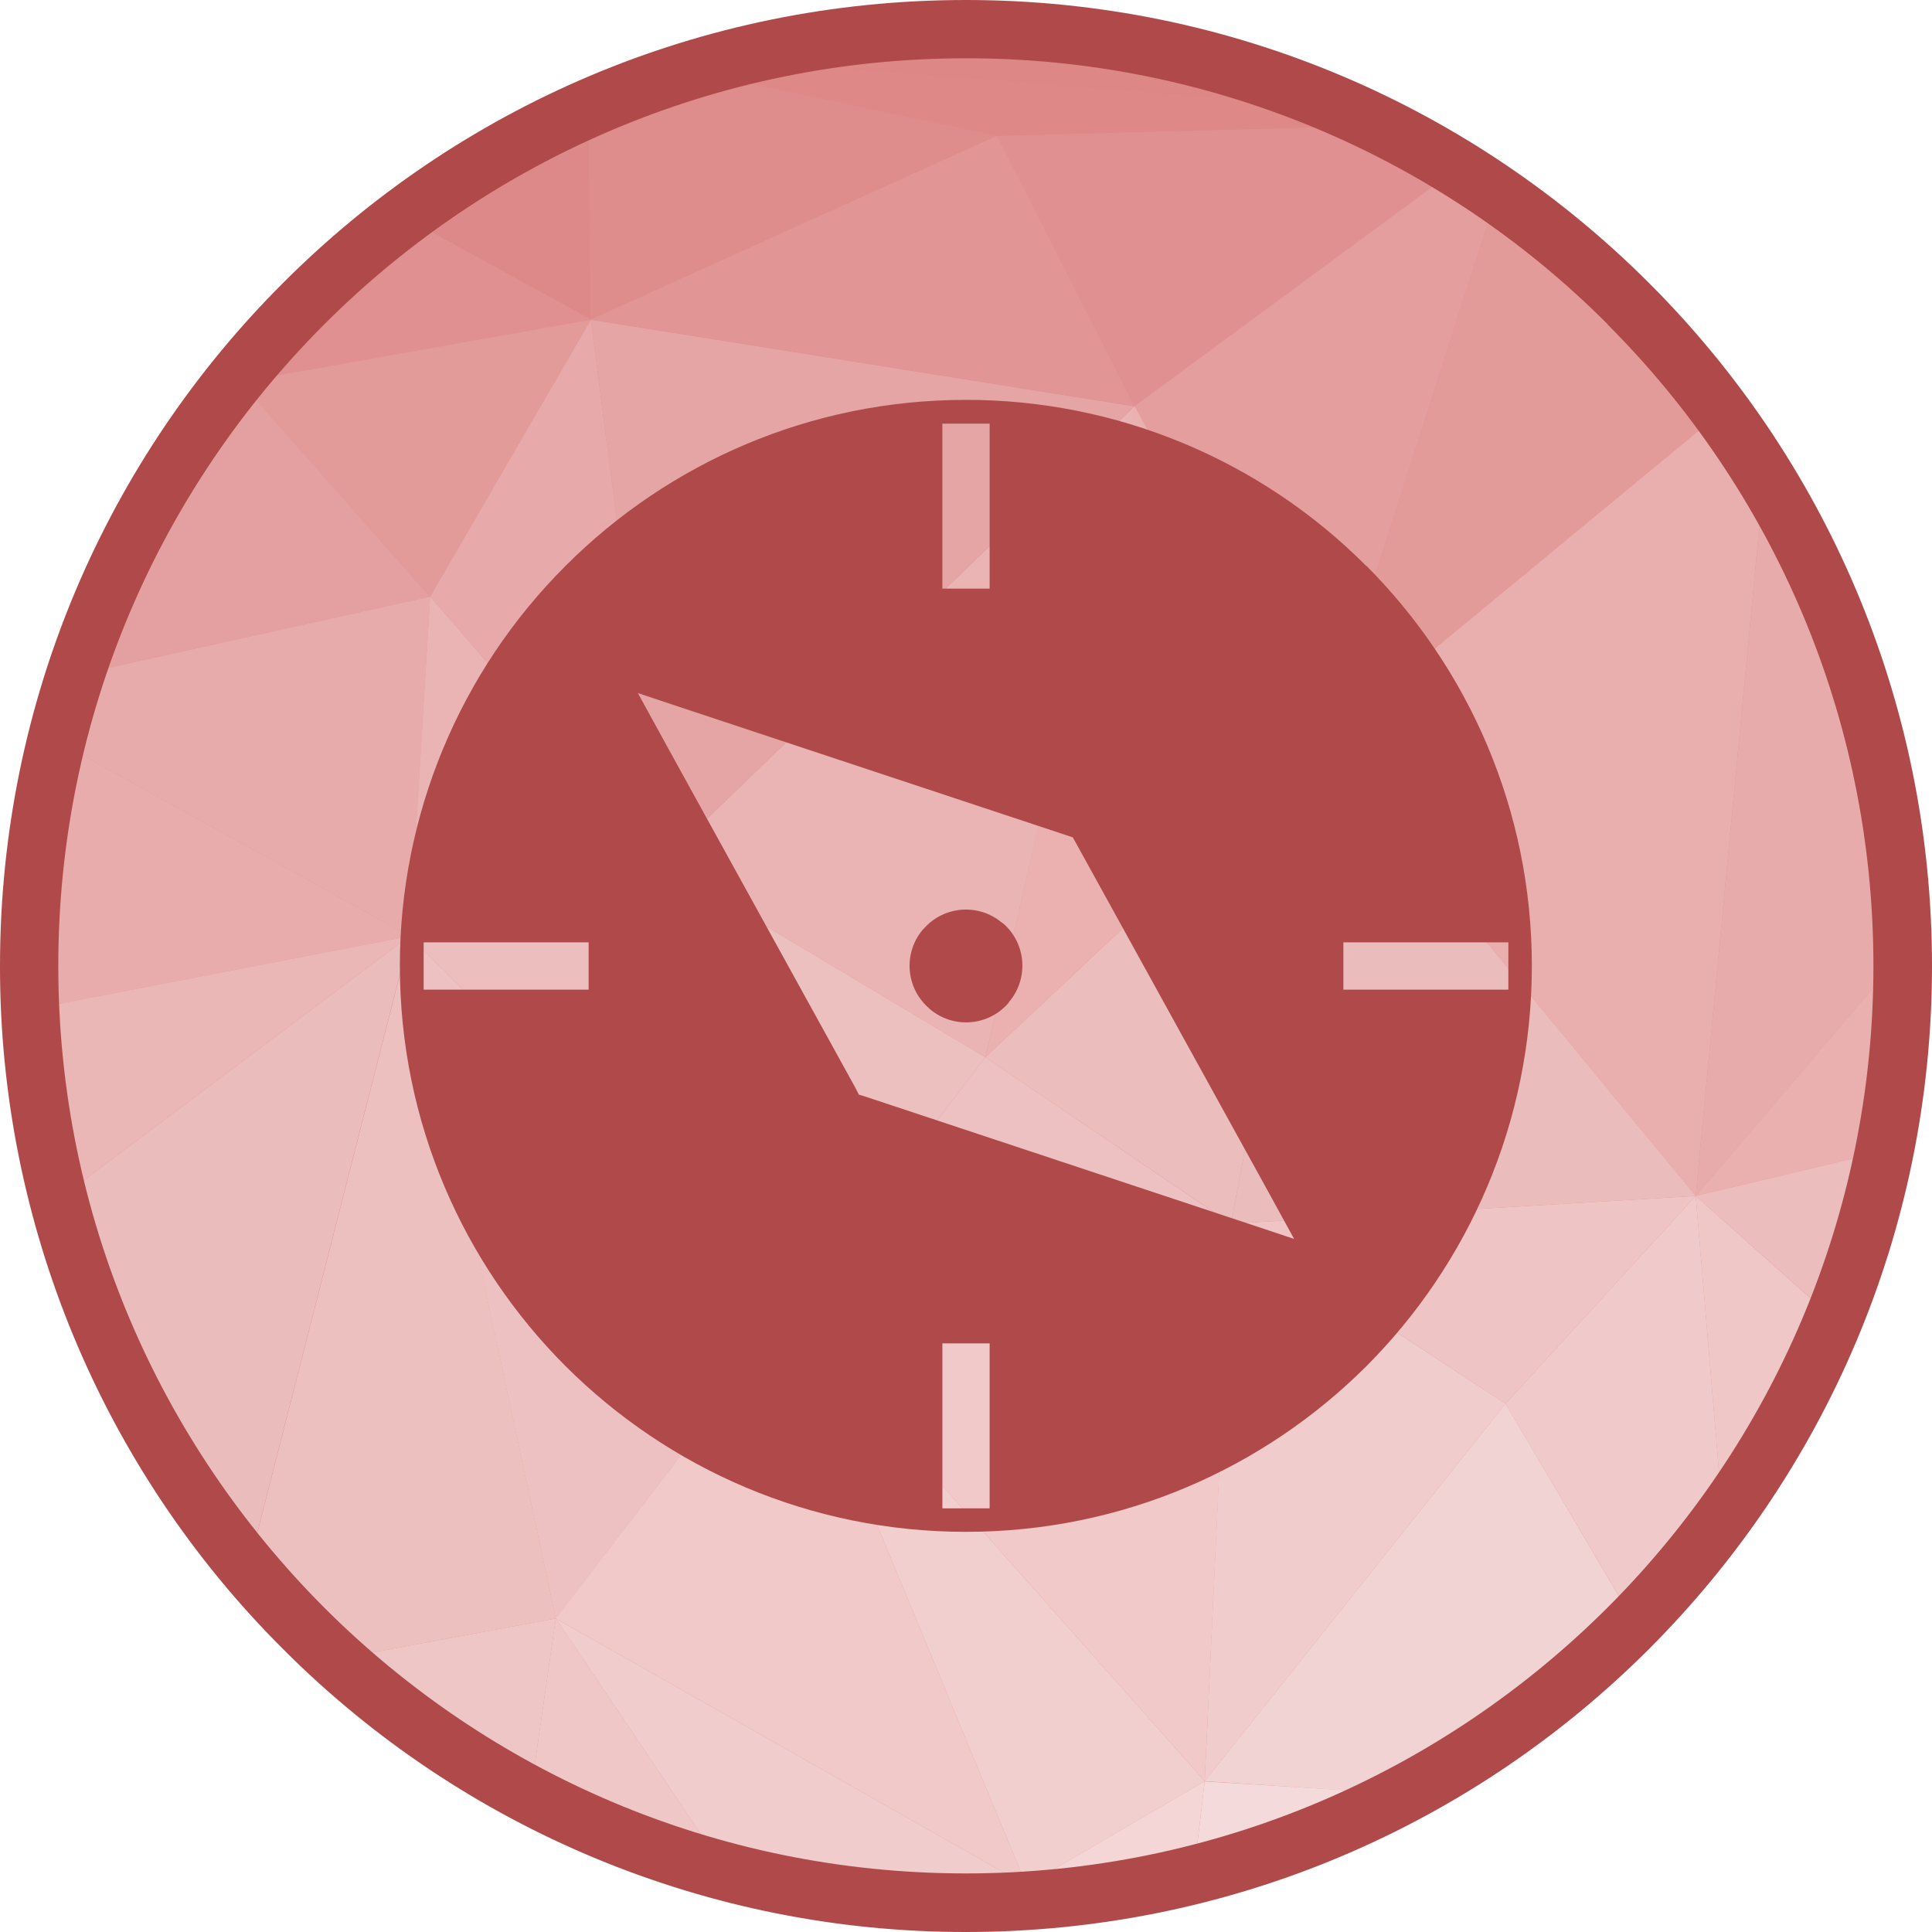
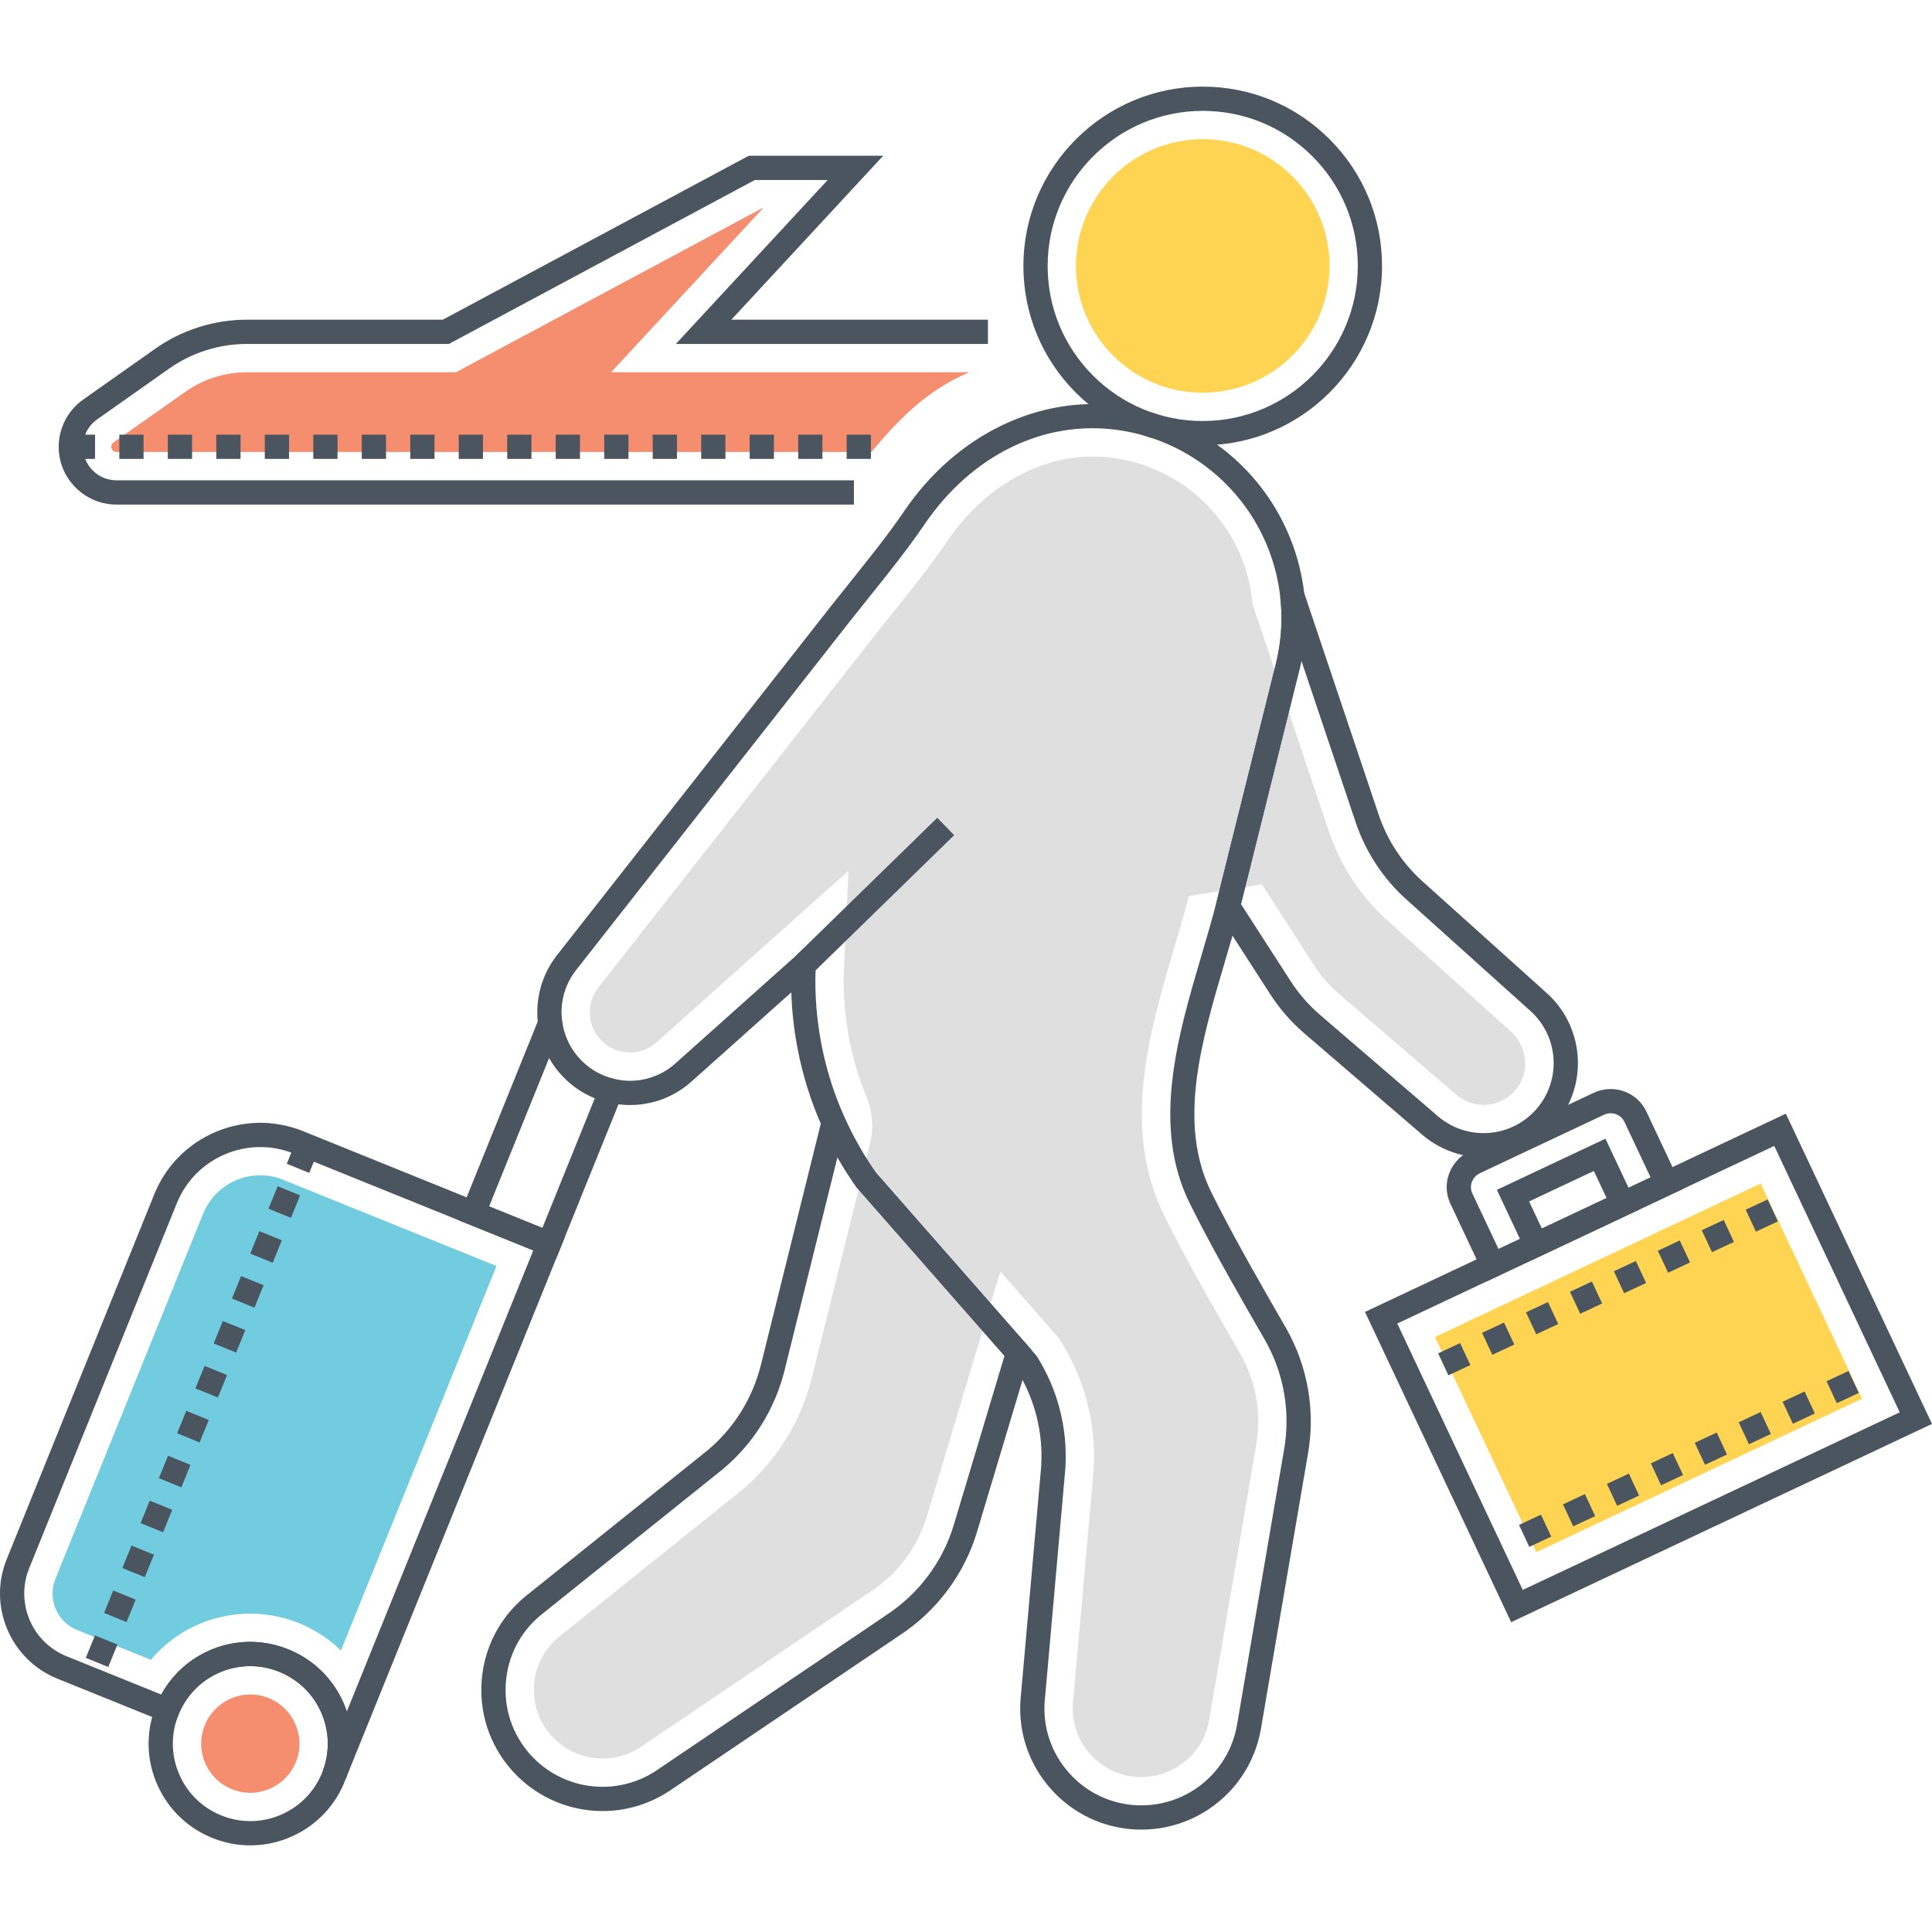
- <svg xmlns="http://www.w3.org/2000/svg" xml:space="preserve" width="655.359" height="655.359" style="shape-rendering:geometricPrecision;text-rendering:geometricPrecision;image-rendering:optimizeQuality;fill-rule:evenodd;clip-rule:evenodd" viewBox="0 0 6.827 6.827">
-   <defs>
-     <style>.fil1{fill:#de8887}.fil7{fill:#de8989}.fil16{fill:#e09090}.fil17{fill:#e39b9a}.fil3{fill:#e5a5a5}.fil6{fill:#e8abab}.fil2{fill:#e8acac}.fil14{fill:#eab4b4}.fil10{fill:#ebbcbc}.fil19{fill:#ebbdbd}.fil5{fill:#ecc0bf}.fil18{fill:#edc1c1}.fil20{fill:#f0c7c7}.fil23{fill:#f0c9c8}.fil24{fill:#f0cccc}.fil26{fill:#f2d3d3}.fil36{fill:#b04a4a;fill-rule:nonzero}</style>
-   </defs>
-   <g id="Layer_x0020_1">
-     <g id="_465629696">
-       <path id="_465602360" d="M3.413.103a3.31 3.31 0 1 1 0 6.62 3.31 3.31 0 0 1 0-6.62z" style="fill:#e08e8e" />
-       <path id="_465602816" class="fil1" d="M.848 1.35.84 1.332c.008-.01.015-.02.023-.028l-.014.044z" />
-       <path id="_465603056" class="fil2" d="m.103 3.424.074.129-.056.202a3.348 3.348 0 0 1-.018-.331z" />
-       <path id="_465602936" class="fil3" d="m.177 3.553-.074-.13v-.01c0-.052.002-.104.004-.155l.07.295z" />
-       <path id="_465602048" d="m1.188 5.863.776-.144-.09.625a3.318 3.318 0 0 1-.686-.48z" style="fill:#efc6c6" />
-       <path id="_465601904" class="fil5" d="m.878 5.54.57-2.232.516 2.411-.776.144c-.11-.1-.214-.208-.31-.322z" />
-       <path id="_465602072" class="fil6" d="M1.447 3.308.2 2.618c.019-.078.041-.156.066-.232l1.254-.278-.073 1.2z" />
-       <path id="_465602000" class="fil7" d="m.84 1.333.008.016-.025.004.016-.02z" />
-       <path id="_465601952" d="m.823 1.353.025-.004-.185.222c.05-.075.104-.147.16-.218z" style="fill:#e19797" />
-       <path id="_465602144" d="m.663 1.571.185-.222.672.76-1.254.277c.095-.291.23-.565.397-.815z" style="fill:#e4a0a0" />
-       <path id="_465602216" class="fil2" d="m.177 3.553-.07-.295c.01-.22.042-.433.093-.64l1.247.69-1.27.245z" />
-       <path id="_465601448" class="fil10" d="m.207 4.238 1.24-.93-.57 2.233a3.3 3.3 0 0 1-.67-1.303z" />
-       <path id="_465601328" d="m.12 3.755.057-.202 1.27-.245-1.24.93a3.298 3.298 0 0 1-.086-.483z" style="fill:#eab6b6" />
-       <path id="_465601280" style="fill:#ecbebe" d="M2.79 4.642 1.447 3.308l.888-.257z" />
-       <path id="_465600992" style="fill:#e7a9a9" d="m2.335 3.05-.815-.942.568-.979z" />
-       <path id="_465601400" class="fil14" d="m1.447 3.308.073-1.2.815.943z" />
-       <path id="_465601232" d="m4.67 2.622-.661-1.187 1.14-.84c.048.03.095.06.141.092l-.62 1.935z" style="fill:#e49e9e" />
-       <path id="_465600944" class="fil16" d="m.848 1.35.014-.045a3.33 3.33 0 0 1 .565-.54l.66.364-1.239.22z" />
-       <path id="_465601520" class="fil17" d="M1.52 2.108.848 1.35l1.24-.22z" />
-       <path id="_465600920" class="fil7" d="M2.088 1.129 1.427.766c.2-.151.42-.28.652-.383l.009.746z" />
-       <path id="_465601040" class="fil18" d="m1.964 5.72-.517-2.412L2.79 4.642z" />
-       <path id="_465633152" class="fil19" d="m4.35 4.324-.868-.588L4.67 2.622z" />
-       <path id="_465633080" class="fil20" d="m1.874 6.344.09-.625.602.895a3.29 3.29 0 0 1-.692-.27z" />
-       <path id="_465632720" style="fill:#eab1b0" d="m3.482 3.736.527-2.301.66 1.187z" />
-       <path id="_465632408" d="M2.088 1.129 2.079.383c.116-.05.235-.095.357-.133l1.087.23-1.435.649z" style="fill:#df8c8c" />
-       <path id="_465632984" class="fil5" d="m2.79 4.642-.455-1.591 1.147.685z" />
-       <path id="_465632576" class="fil23" d="m3.627 6.662-1.663-.943.826-1.077z" />
-       <path id="_465632600" class="fil24" d="m2.566 6.614-.602-.895 1.663.943-.118.06a3.369 3.369 0 0 1-.943-.108z" />
-       <path id="_465632432" class="fil14" d="m3.482 3.736-1.147-.685L4.01 1.435z" />
-       <path id="_465632816" class="fil3" d="M2.335 3.05 2.088 1.13l1.92.306z" />
-       <path id="_465632000" style="fill:#e19595" d="m4.009 1.435-1.921-.306L3.523.48z" />
-       <path id="_465631904" class="fil26" d="m3.51 6.722.117-.06.026.053a3.342 3.342 0 0 1-.144.007z" />
-       <path id="_465631880" style="fill:#f1cfce" d="m3.627 6.662-.837-2.02 1.467 1.652z" />
-       <path id="_465631856" class="fil23" d="M4.257 6.294 2.79 4.642l1.56-.318z" />
-       <path id="_465631616" d="m3.653 6.715-.026-.053.63-.368-.039.33a3.303 3.303 0 0 1-.565.09z" style="fill:#f3d6d5" />
-       <path id="_465632264" class="fil18" d="m2.79 4.642.692-.906.867.588z" />
-       <path id="_465631064" class="fil16" d="M4.009 1.435 3.523.48 4.878.444c.093.046.184.097.272.151l-1.141.84z" />
-       <path id="_465630872" class="fil24" d="m4.257 6.294.092-1.97.971.636z" />
-       <path id="_465631472" class="fil1" d="M3.523.48 2.436.25l.132-.038 2.177.17c.045.02.089.04.133.062L3.523.48z" />
-       <path id="_465631424" d="M5.775 5.732 5.32 4.96l.672-.734.096 1.137c-.095.13-.2.254-.313.37z" style="fill:#f0caca" />
-       <path id="_465631160" style="fill:#eec4c4" d="m5.32 4.96-.97-.636 1.642-.098z" />
-       <path id="_465631112" d="M5.992 4.226 4.67 2.622l1.412-1.166c.054.073.105.148.152.225l-.242 2.545z" style="fill:#e9aeae" />
-       <path id="_465631520" class="fil17" d="M4.67 2.622 5.29.687c.305.21.573.47.792.769L4.67 2.622z" />
-       <path id="_465630608" class="fil26" d="m4.961 6.34-.704-.046L5.32 4.96l.455.773a3.322 3.322 0 0 1-.814.606z" />
-       <path id="_465630272" class="fil10" d="m4.35 4.324.32-1.702 1.322 1.604z" />
-       <path id="_465630632" d="m4.218 6.625.039-.33.704.044c-.232.124-.481.22-.743.286z" style="fill:#f4dada" />
-       <path id="_465630536" d="m3.918.142-1.124.02a3.327 3.327 0 0 1 1.124-.02z" style="fill:#dc7e7e" />
-       <path id="_465630104" d="M4.745.382 2.568.212a3.3 3.3 0 0 1 .226-.05l1.124-.02c.29.044.567.126.827.24z" style="fill:#de8787" />
-       <path id="_465630704" class="fil6" d="m5.992 4.226.242-2.545c.304.493.481 1.071.489 1.69l-.731.855z" />
-       <path id="_465630488" d="m5.992 4.226.73-.854.001.041c0 .224-.022.443-.065.655l-.666.158z" style="fill:#eab0b0" />
-       <path id="_465630008" class="fil20" d="m6.088 5.363-.096-1.137.488.435c-.102.25-.234.486-.392.702z" />
-       <path id="_465630416" class="fil19" d="m6.48 4.66-.488-.434.666-.158a3.29 3.29 0 0 1-.178.593z" />
-       <path id="_465629264" class="fil36" d="M3.413 0c.943 0 1.796.382 2.414 1 .618.617 1 1.47 1 2.413 0 .943-.382 1.796-1 2.414-.618.618-1.471 1-2.414 1a3.403 3.403 0 0 1-2.413-1 3.403 3.403 0 0 1-1-2.414C0 2.471.382 1.617 1 1c.617-.618 1.47-1 2.413-1zm2.268 1.146a3.196 3.196 0 0 0-2.268-.94c-.885 0-1.687.36-2.267.94-.58.58-.94 1.382-.94 2.267 0 .886.36 1.687.94 2.268.58.58 1.382.939 2.267.939.886 0 1.687-.36 2.268-.94.58-.58.939-1.381.939-2.267 0-.885-.36-1.687-.94-2.267z" />
-     </g>
-     <g id="_465629528">
-       <path id="_465629240" d="M4.828 2a1.994 1.994 0 0 0-1.415-.587c-.552 0-1.052.224-1.414.586a1.994 1.994 0 0 0-.586 1.414c0 .553.224 1.053.586 1.415.362.361.862.585 1.414.585.553 0 1.053-.224 1.415-.585.361-.362.585-.862.585-1.415 0-.552-.224-1.052-.585-1.414zm-2.472.635.664 1.204.015.029.032.01 1.305.433.201.067-.102-.186-.664-1.204-.016-.029-.03-.01-1.306-.433-.201-.067.102.186zm-.86.862h.584V3.33h-.583v.167zm1.834 1.25v.583h.167v-.583H3.33zm1.417-1.25h.583V3.33h-.583v.167zm-1.417-2v.583h.167v-.583H3.33z" style="fill:#b04a4a" />
-       <path id="_465629960" class="fil36" d="m3.264 3.282-.004.004a.198.198 0 0 0 .022.276l.004.004a.198.198 0 0 0 .276-.02l.004-.006a.198.198 0 0 0-.02-.276L3.54 3.26a.198.198 0 0 0-.276.022z" />
-     </g>
-   </g>
+ <svg xmlns="http://www.w3.org/2000/svg" version="1.1" id="Layer_1" x="0" y="0" viewBox="0 0 512 512" style="enable-background:new 0 0 512 512" xml:space="preserve">
+   <style>.st2{fill:#4a555f}.st3{fill:#ffd452}.st4{fill:#f58e6f}</style>
+   <path d="m400.279 273.233-32.61-29.311a55.594 55.594 0 0 1-15.503-23.595l-20.198-60.116-.127-1.139a42.802 42.802 0 0 0-36.816-37.716 40.76 40.76 0 0 0-5.469-.373c-14.547 0-28.878 8.291-38.336 22.179-4.645 6.82-9.791 13.231-14.768 19.432a793.374 793.374 0 0 0-5.375 6.746l-72.52 92.386c-3.112 3.964-2.999 9.626.27 13.462a10.631 10.631 0 0 0 15.177 1.034l50.864-45.452-1.2 25.497c-.55 11.691 1.495 23.495 5.929 34.34.8 1.957 1.338 4.012 1.476 6.122l.033.509a18.47 18.47 0 0 1-.504 5.641l-15.409 62.085c-2.943 11.826-9.418 22.218-18.724 30.055l-48.603 38.966a18.08 18.08 0 0 0-6.329 12.405 18.068 18.068 0 0 0 4.359 13.33 18.194 18.194 0 0 0 13.798 6.31c3.533 0 6.973-1.025 9.799-2.864l61.314-41.44a36.146 36.146 0 0 0 14.877-20.081l19.399-64.707 15.519 17.678.449.713c6.501 10.294 9.529 22.158 8.76 34.307l-5.497 62.065c-.34 5.924 2.158 11.573 6.967 15.403 2.689 2.141 6.008 3.437 9.43 3.761.607.057 1.207.086 1.799.086 4.923 0 9.713-2.052 13.139-5.63 2.439-2.546 4.079-5.741 4.708-9.046l12.478-72.961a35.975 35.975 0 0 0-4.168-24.555l-.285-.493c-5.959-10.34-12.12-21.031-17.709-31.897a334.05 334.05 0 0 1-2.05-4.046c-11.585-23.238-4.062-48.724 2.577-71.209 1.412-4.783 2.746-9.301 3.85-13.641l19.366-3.108 13.894 21.554a34.06 34.06 0 0 0 6.425 7.375l31.205 26.829a10.894 10.894 0 0 0 7.193 2.679h.002c4.394 0 8.349-2.524 10.176-6.639 1.972-4.445.584-9.68-3.032-12.93z" style="fill:#dfdfdf" />
+   <path class="st2" d="M232.138 310.795a86.738 86.738 0 0 1-8.308-14.59l-3.805-8.514-18.345 73.906c-2.229 8.963-7.134 16.836-14.122 22.719L138.98 423.26c-6.614 5.574-10.635 13.395-11.322 22.022-.686 8.624 2.046 16.978 7.691 23.524a32.102 32.102 0 0 0 24.344 11.142c6.235 0 12.302-1.805 17.594-5.252l61.146-41.329c9.939-6.512 17.251-16.366 20.583-27.729l14.356-47.893-41.234-46.95zm20.719 93.019c-2.907 9.918-9.28 18.504-17.983 24.206l-61.138 41.324a25.679 25.679 0 0 1-14.043 4.18 25.682 25.682 0 0 1-19.477-8.913c-4.516-5.236-6.701-11.919-6.153-18.818.55-6.903 3.767-13.16 8.998-17.569l48.576-38.943c8.09-6.81 13.719-15.846 16.281-26.134l14.016-56.468a93.499 93.499 0 0 0 5.059 7.966l39.206 44.664-13.342 44.505zM352.337 36.876c-8.977-8.975-20.909-13.918-33.603-13.917-26.203.001-47.522 21.32-47.522 47.523 0 12.694 4.942 24.627 13.917 33.603 8.977 8.975 20.909 13.918 33.603 13.917 26.203-.001 47.522-21.32 47.522-47.524.001-12.694-4.942-24.627-13.917-33.602zm-33.605 74.7c-10.976.001-21.296-4.274-29.058-12.036-7.762-7.762-12.037-18.082-12.037-29.059 0-22.661 18.437-41.097 41.097-41.098 10.976 0 21.296 4.274 29.058 12.036s12.037 18.082 12.037 29.059c0 22.661-18.437 41.097-41.097 41.098z" />
+   <path class="st3" d="M342.493 46.72c-6.346-6.346-14.783-9.84-23.76-9.84-18.527.001-33.599 15.075-33.599 33.602 0 8.975 3.495 17.413 9.841 23.759 6.346 6.346 14.783 9.84 23.758 9.84 18.527-.001 33.601-15.074 33.601-33.602-.001-8.976-3.496-17.414-9.841-23.759z" />
+   <path class="st2" d="m409.87 263.135-32.892-29.566a41.638 41.638 0 0 1-11.616-17.676l-19.834-59.038-6.237 1.391c.678 5.881.276 11.855-1.194 17.758L322.3 239.388l.416 2.518 13.896 21.553a47.855 47.855 0 0 0 9.05 10.39l31.204 26.829a24.961 24.961 0 0 0 20.062 5.758 24.97 24.97 0 0 0 17.437-11.475v-.001a24.964 24.964 0 0 0-4.495-31.825zm-.956 28.422a18.553 18.553 0 0 1-12.955 8.525 18.545 18.545 0 0 1-14.906-4.277l-31.204-26.829a41.464 41.464 0 0 1-7.837-8.998l-13.143-20.386 15.461-62.035c.203-.813.389-1.628.554-2.443l14.388 42.825a48.088 48.088 0 0 0 13.411 20.408l32.892 29.566a18.547 18.547 0 0 1 3.339 23.644z" />
+   <path class="st2" d="m340.729 351.805-.345-.599c-5.858-10.163-11.913-20.673-17.335-31.211a372.63 372.63 0 0 1-1.968-3.886c-9.142-18.336-2.729-40.052 3.472-61.052 1.544-5.223 2.999-10.156 4.212-15.024l15.572-62.478a56.834 56.834 0 0 0-8.09-45.585 56.847 56.847 0 0 0-39.342-24.408c-21.61-2.942-43.525 7.695-57.191 27.762-4.342 6.373-9.316 12.572-14.126 18.567a783.227 783.227 0 0 0-5.459 6.852l-72.522 92.386c-7.187 9.155-6.925 22.229.623 31.087 4.325 5.075 10.37 8.119 17.023 8.572 6.653.452 13.055-1.745 18.025-6.187l26.429-23.613c.586 18.469 6.607 36.575 17.293 51.665l42.415 48.318c4.831 7.747 7.08 16.655 6.509 25.7l-5.497 62.022c-.55 8.628 2.313 16.938 8.063 23.399 5.754 6.466 13.683 10.277 22.329 10.732a32.111 32.111 0 0 0 24.883-9.877c4.302-4.491 7.197-10.117 8.379-16.33l12.438-72.748a49.896 49.896 0 0 0-5.79-34.064zm-.535 32.933-12.436 72.738a25.738 25.738 0 0 1-6.695 13.027 25.719 25.719 0 0 1-19.907 7.906c-6.917-.364-13.262-3.414-17.866-8.587-4.599-5.169-6.892-11.817-6.457-18.64l5.497-62.024c.667-10.567-1.966-20.882-7.615-29.829l-42.565-48.526c-11.217-15.906-16.889-35.393-15.969-54.891l.362-7.65L179 281.808a18.017 18.017 0 0 1-13.308 4.568 17.992 17.992 0 0 1-12.57-6.328c-5.572-6.54-5.766-16.192-.46-22.952l72.522-92.386a809.85 809.85 0 0 1 5.417-6.798c4.888-6.092 9.943-12.391 14.423-18.971 12.476-18.315 31.549-27.664 51.017-25.013a50.413 50.413 0 0 1 34.889 21.645 50.409 50.409 0 0 1 7.176 40.423l-15.572 62.482c-1.182 4.734-2.619 9.603-4.141 14.758-6.248 21.159-13.33 45.141-3.06 65.741a406.696 406.696 0 0 0 2.002 3.953l.002.004c5.49 10.674 11.587 21.251 17.481 31.48l.345.599c5.156 8.95 6.947 19.488 5.031 29.725z" />
+   <path transform="rotate(-44.291 231.795 237.397)" class="st2" d="M205.497 234.183h52.601v6.427h-52.601z" />
+   <path class="st2" d="m473.269 295.133-111.53 52.539 38.733 82.219L512 377.352l-38.731-82.219zm-102.98 55.614 99.905-47.064 33.256 70.595-99.903 47.063-33.258-70.594z" />
+   <path transform="rotate(-25.227 436.83 362.496)" class="st3" d="M389.149 330.99h95.441v63.043h-95.441z" />
+   <path class="st2" d="m425.456 301.763-28.776 13.556 8.866 18.819 28.773-13.555-8.863-18.82zm-20.225 16.63 17.151-8.079 3.388 7.194-17.149 8.079-3.39-7.194z" />
+   <path class="st2" d="M436.292 294.547c-2.447-5.195-8.724-7.405-13.988-4.925l-32.823 15.463a10.557 10.557 0 0 0-5.44 5.912 10.276 10.276 0 0 0 .331 8.01l9.68 20.547 51.921-24.46-9.681-20.547zm-46.108 21.72a3.897 3.897 0 0 1-.117-3.04 4.167 4.167 0 0 1 2.154-2.331l32.823-15.463a4.22 4.22 0 0 1 1.801-.406c1.523 0 2.964.831 3.635 2.257l6.942 14.734-40.296 18.983-6.942-14.734zM404.406 347.774l2.719 5.822 5.821-2.719-2.719-5.822-5.821 2.719zm-23.285 10.879 2.719 5.821 5.821-2.72-2.719-5.821-5.821 2.72zm11.644-5.439 2.719 5.821 5.821-2.72-2.719-5.821-5.821 2.72zm23.285-10.878 2.719 5.821 5.821-2.72-2.719-5.821-5.821 2.72zm23.285-10.878 2.719 5.821 5.821-2.72-2.719-5.821-5.821 2.72zm-11.643 5.439 2.719 5.821 5.821-2.72-2.719-5.821-5.821 2.72zm40.749-19.036-5.821 2.719 2.719 5.821 5.821-2.72-2.719-5.82zm-17.464 8.157 2.719 5.822 5.823-2.72-2.719-5.822-5.823 2.72zM80.308 299.766c-15.478-6.257-33.155 1.239-39.415 16.714l-39.12 96.73c-5.024 12.426.998 26.624 13.422 31.65l30.917 12.504 1.205-2.979c4.185-10.352 15.672-15.421 26.124-11.553.826.31 1.537.625 2.228.992 9.251 4.697 13.516 15.604 9.922 25.371l5.992 2.314 58.11-143.681-69.385-28.062zm-1.677 138.357a24.882 24.882 0 0 0-2.947-1.312 27.164 27.164 0 0 0-9.445-1.705 26.774 26.774 0 0 0-23.503 13.962l-25.132-10.164c-9.14-3.697-13.57-14.143-9.874-23.284l39.12-96.729c4.932-12.191 18.859-18.096 31.049-13.167l63.426 25.652-49.421 122.196c-2.163-6.508-6.785-12.155-13.273-15.449z" />
+   <path d="M75.089 312.672a16.24 16.24 0 0 0-6.12-1.2A16.291 16.291 0 0 0 53.801 321.7l-39.123 96.73a10.326 10.326 0 0 0 .067 7.95 10.315 10.315 0 0 0 5.67 5.574l19.573 7.917c6.417-7.647 15.959-12.236 26.354-12.236 4.076 0 8.096.722 11.993 2.165 1.391.522 2.64 1.081 3.631 1.611a34.312 34.312 0 0 1 8.394 5.99l41.208-101.887-56.479-22.842z" style="fill:#71cce0" />
+   <path class="st2" d="M162.655 285.899a17.823 17.823 0 0 1-9.531-5.853c-2.276-2.679-3.708-5.896-4.143-9.303l-1.562-12.181-26.163 64.697 26.029 10.517 19.004-47.011-3.634-.866zm-18.918 39.512-14.116-5.703 15.915-39.355a24.913 24.913 0 0 0 2.688 3.848 24.2 24.2 0 0 0 9.414 6.822l-13.901 34.388zM90.816 450.807c-3.012-6.538-8.389-11.512-15.141-14.005-6.756-2.495-14.074-2.209-20.61.801-6.538 3.011-11.512 8.388-14.005 15.14-2.493 6.752-2.209 14.071.801 20.61 3.012 6.538 8.389 11.512 15.141 14.006a26.954 26.954 0 0 0 9.351 1.684 26.88 26.88 0 0 0 11.259-2.485c6.538-3.011 11.512-8.388 14.005-15.141 2.493-6.753 2.209-14.072-.801-20.61zm-5.227 18.383a20.382 20.382 0 0 1-10.667 11.53 20.384 20.384 0 0 1-15.695.611 20.39 20.39 0 0 1-11.529-10.667 20.387 20.387 0 0 1-.611-15.696 20.388 20.388 0 0 1 10.665-11.53 20.454 20.454 0 0 1 8.573-1.893c2.399 0 4.806.426 7.124 1.282a20.388 20.388 0 0 1 11.529 10.666 20.38 20.38 0 0 1 .611 15.697z" />
+   <path class="st4" d="M70.851 449.859a13 13 0 0 0-4.509-.813c-5.43 0-10.341 3.424-12.223 8.521a12.931 12.931 0 0 0 .387 9.962 12.951 12.951 0 0 0 7.318 6.771 12.98 12.98 0 0 0 4.512.813c5.428 0 10.341-3.424 12.223-8.519 2.489-6.738-.969-14.246-7.708-16.735z" />
+   <path class="st2" d="m37.264 403.64 5.953 2.422 2.422-5.952-5.953-2.422-2.422 5.952zm4.842-11.903 5.953 2.422 2.422-5.952-5.953-2.422-2.422 5.952zm4.842-11.904 5.953 2.422 2.422-5.951-5.953-2.422-2.422 5.951zM27.58 427.447l5.953 2.422 2.422-5.951-5.953-2.422-2.422 5.951zm-7.508 18.461 5.948 2.428.249-.61-5.948-2.428-.249.61zm2.667-6.558 5.952 2.422 2.422-5.951-5.953-2.422-2.421 5.951zm9.683-23.807 5.953 2.422 2.422-5.951-5.953-2.422-2.422 5.951zm33.894-83.323 5.953 2.422 2.422-5.952-5.953-2.422-2.422 5.952zm4.842-11.903 5.953 2.422 2.422-5.951-5.953-2.422-2.422 5.951zm7.264-17.855L76 308.413l5.953 2.422 2.422-5.952-5.953-2.421zm-21.79 53.565 5.952 2.422 2.422-5.952-5.953-2.422-2.421 5.952zM51.79 367.93l5.953 2.422 2.422-5.952-5.952-2.422-2.423 5.952zm9.684-23.807 5.953 2.422 2.422-5.951-5.953-2.422-2.422 5.951zM261.815 91.144v-6.425h-67.992l40.229-43.446h-35.615l-81.085 43.446H65.53a42.276 42.276 0 0 0-24.503 7.775l-18.989 13.4a15.334 15.334 0 0 0-6.482 12.509c0 8.443 6.869 15.311 15.312 15.311H226.3v-6.425H30.868c-4.901 0-8.887-3.986-8.887-8.886a8.896 8.896 0 0 1 3.763-7.26l18.989-13.4a35.88 35.88 0 0 1 20.796-6.599h53.437l81.085-43.446h19.292l-40.229 43.446h82.701z" />
+   <path class="st4" d="m161.95 98.647 16.663-17.99 23.581-25.466h-.257l-78.709 42.171-2.377 1.285H65.528c-5.933 0-11.63 1.799-16.47 5.226l-18.997 13.386a1.42 1.42 0 0 0-.578 1.135 1.39 1.39 0 0 0 1.392 1.393h200.039c7.539-9.017 14.985-16.492 25.971-21.139H161.95z" />
+   <path class="st2" d="M83.021 121.615h6.425v-6.425h-6.425v6.425zm-12.85 0h6.425v-6.425h-6.425v6.425zm51.402 0h6.425v-6.425h-6.425v6.425zm-12.851 0h6.425v-6.425h-6.425v6.425zm-89.953 0h6.425v-6.425h-6.425v6.425zm38.551 0h6.425v-6.425H57.32v6.425zm-25.701 0h6.425v-6.425h-6.425v6.425zm12.851 0h6.425v-6.425H44.47v6.425zm51.402 0h6.425v-6.425h-6.425v6.425zm102.803 0h6.425v-6.425h-6.425v6.425zm12.851 0h6.425v-6.425h-6.425v6.425zm-25.701 0h6.425v-6.425h-6.425v6.425zm38.551-6.425v6.425h6.425v-6.425h-6.425zm-51.402 6.425h6.425v-6.425h-6.425v6.425zm-25.701 0h6.425v-6.425h-6.425v6.425zm12.851 0h6.425v-6.425h-6.425v6.425zm-25.701 0h6.425v-6.425h-6.425v6.425zM437.484 387.798l2.719 5.821 5.821-2.72-2.719-5.821-5.821 2.72zm-11.643 5.439 2.719 5.821 5.821-2.72-2.719-5.821-5.821 2.72zm-23.286 10.878 2.719 5.821 5.821-2.72-2.719-5.821-5.821 2.72zm11.644-5.44 2.719 5.822 5.821-2.719-2.719-5.822-5.821 2.719zm34.927-16.316 2.719 5.822 5.823-2.72-2.719-5.822-5.823 2.72zm23.285-10.878 2.719 5.822 5.823-2.719-2.719-5.822-5.823 2.719zm17.464-8.158-5.821 2.72 2.719 5.821 5.821-2.72-2.719-5.821zM460.77 376.92l2.719 5.821 5.821-2.72-2.719-5.821-5.821 2.72z" />
</svg>
